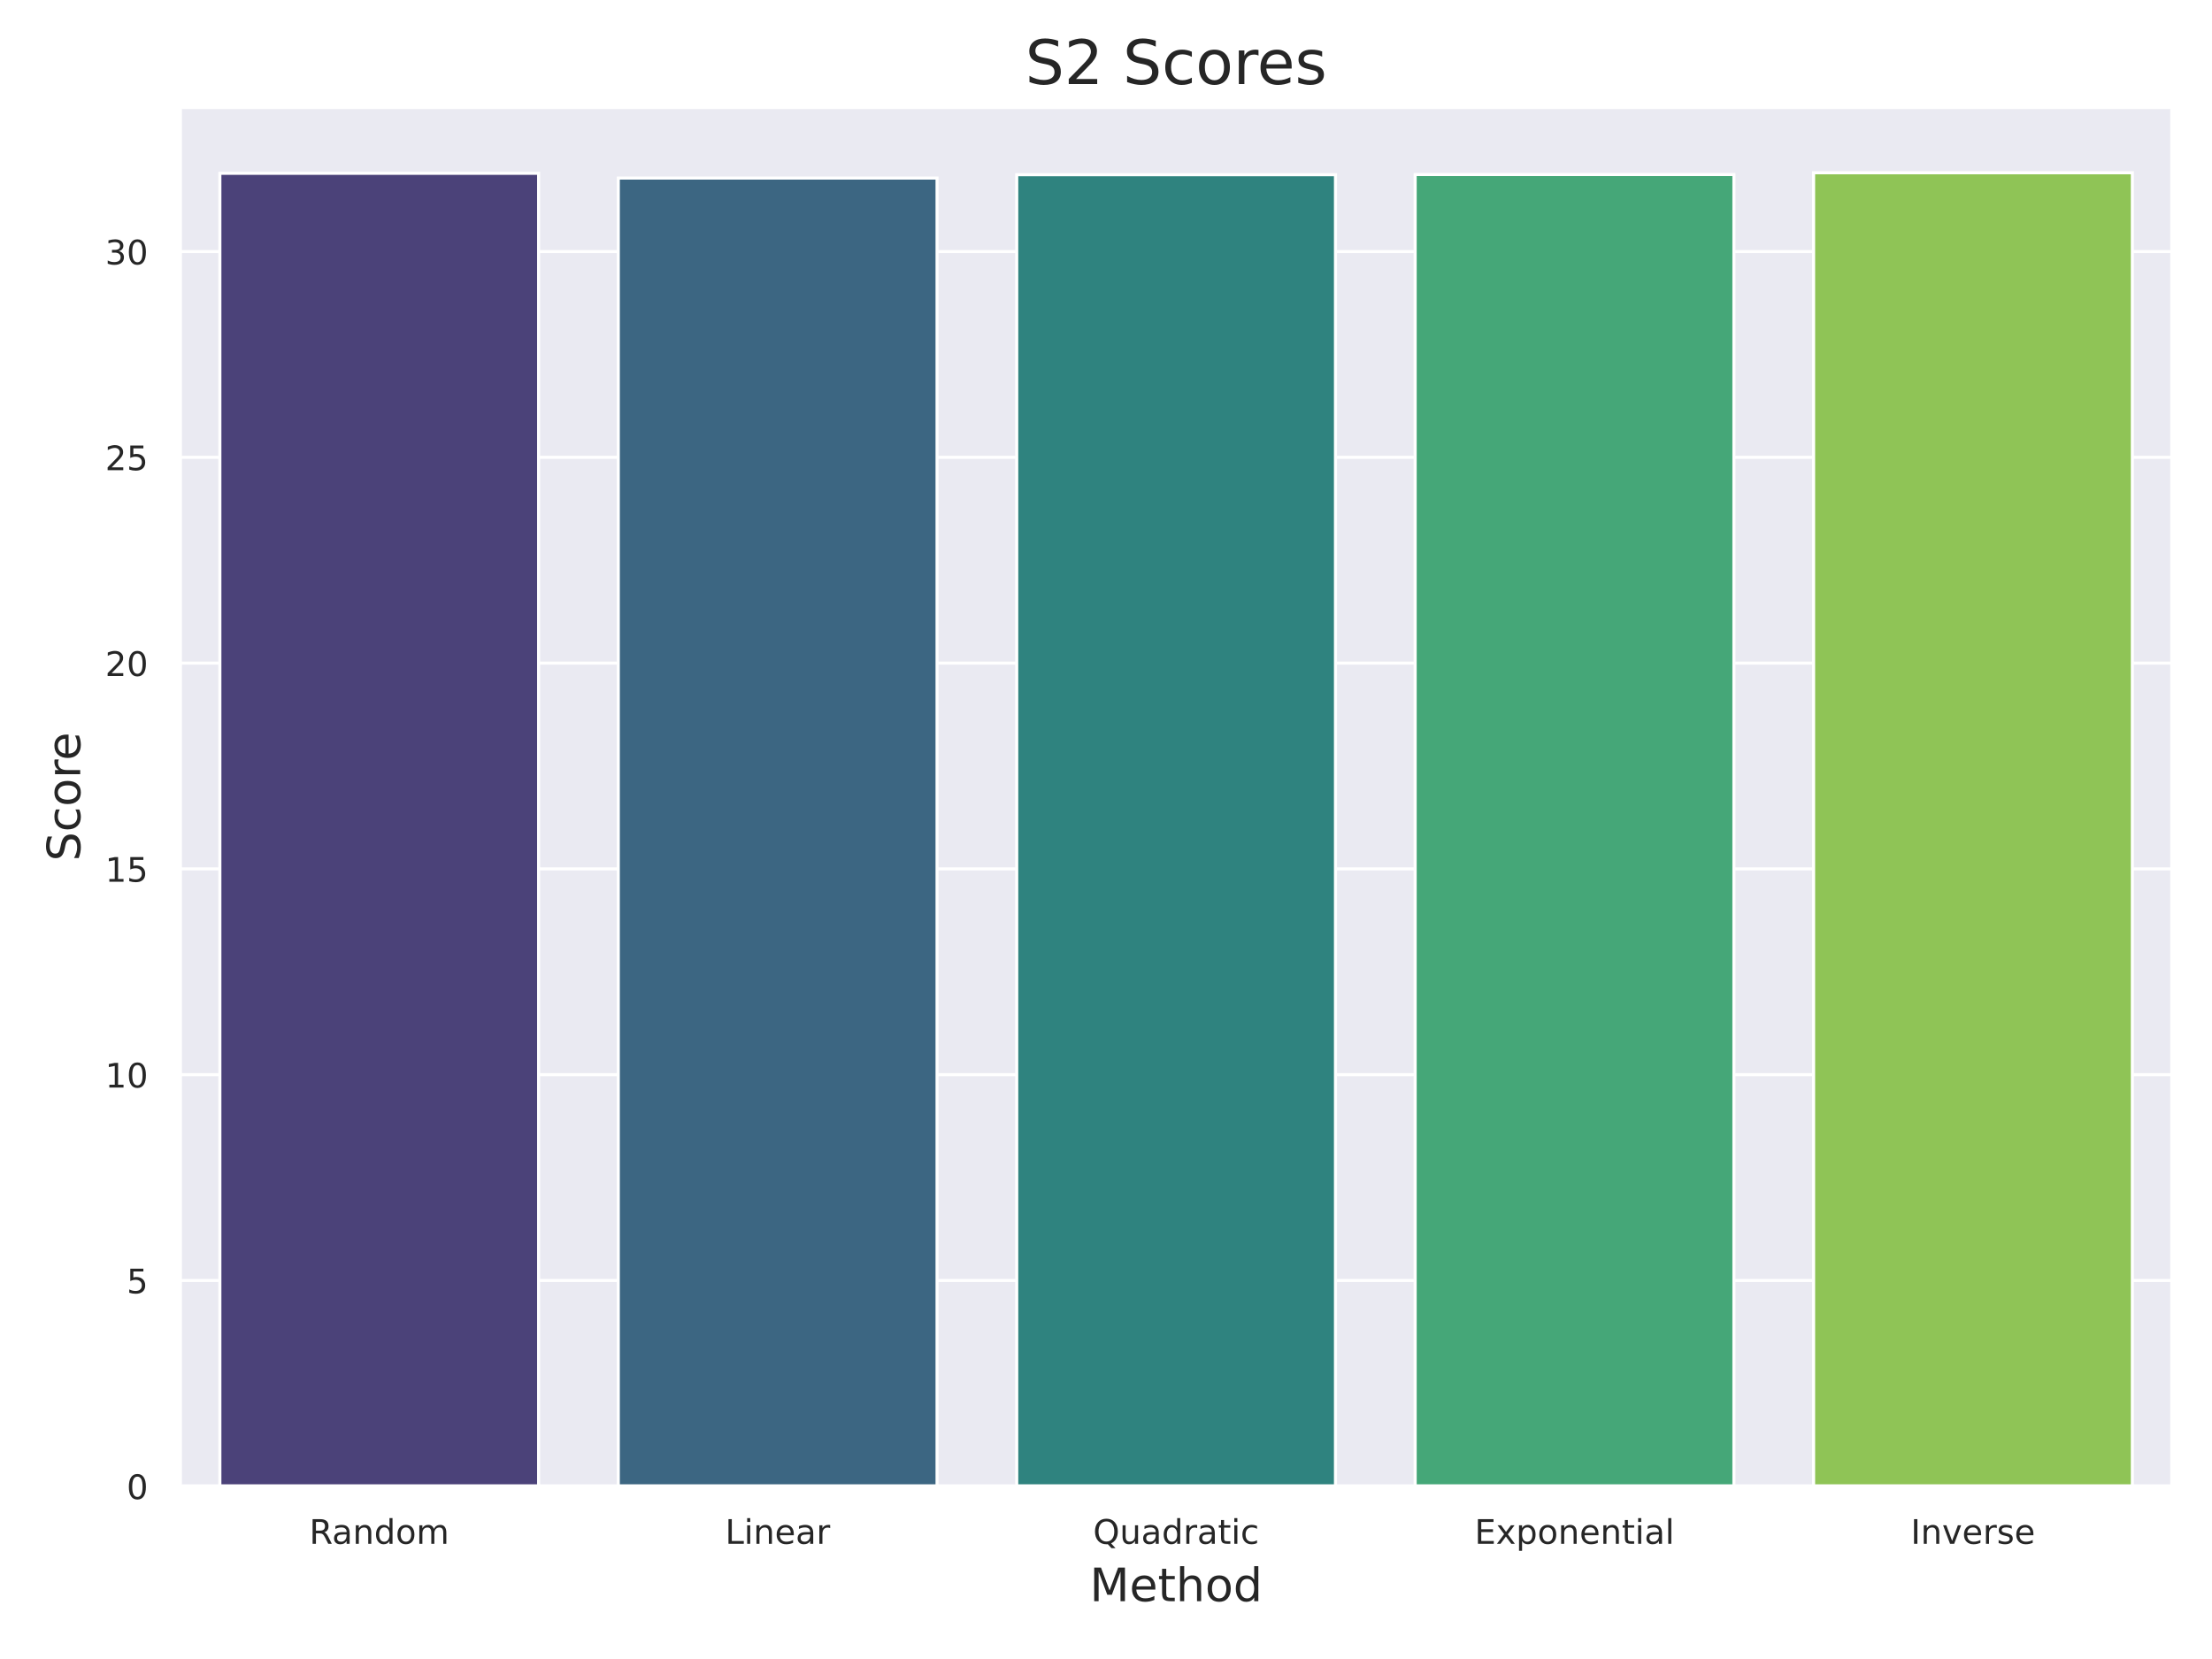
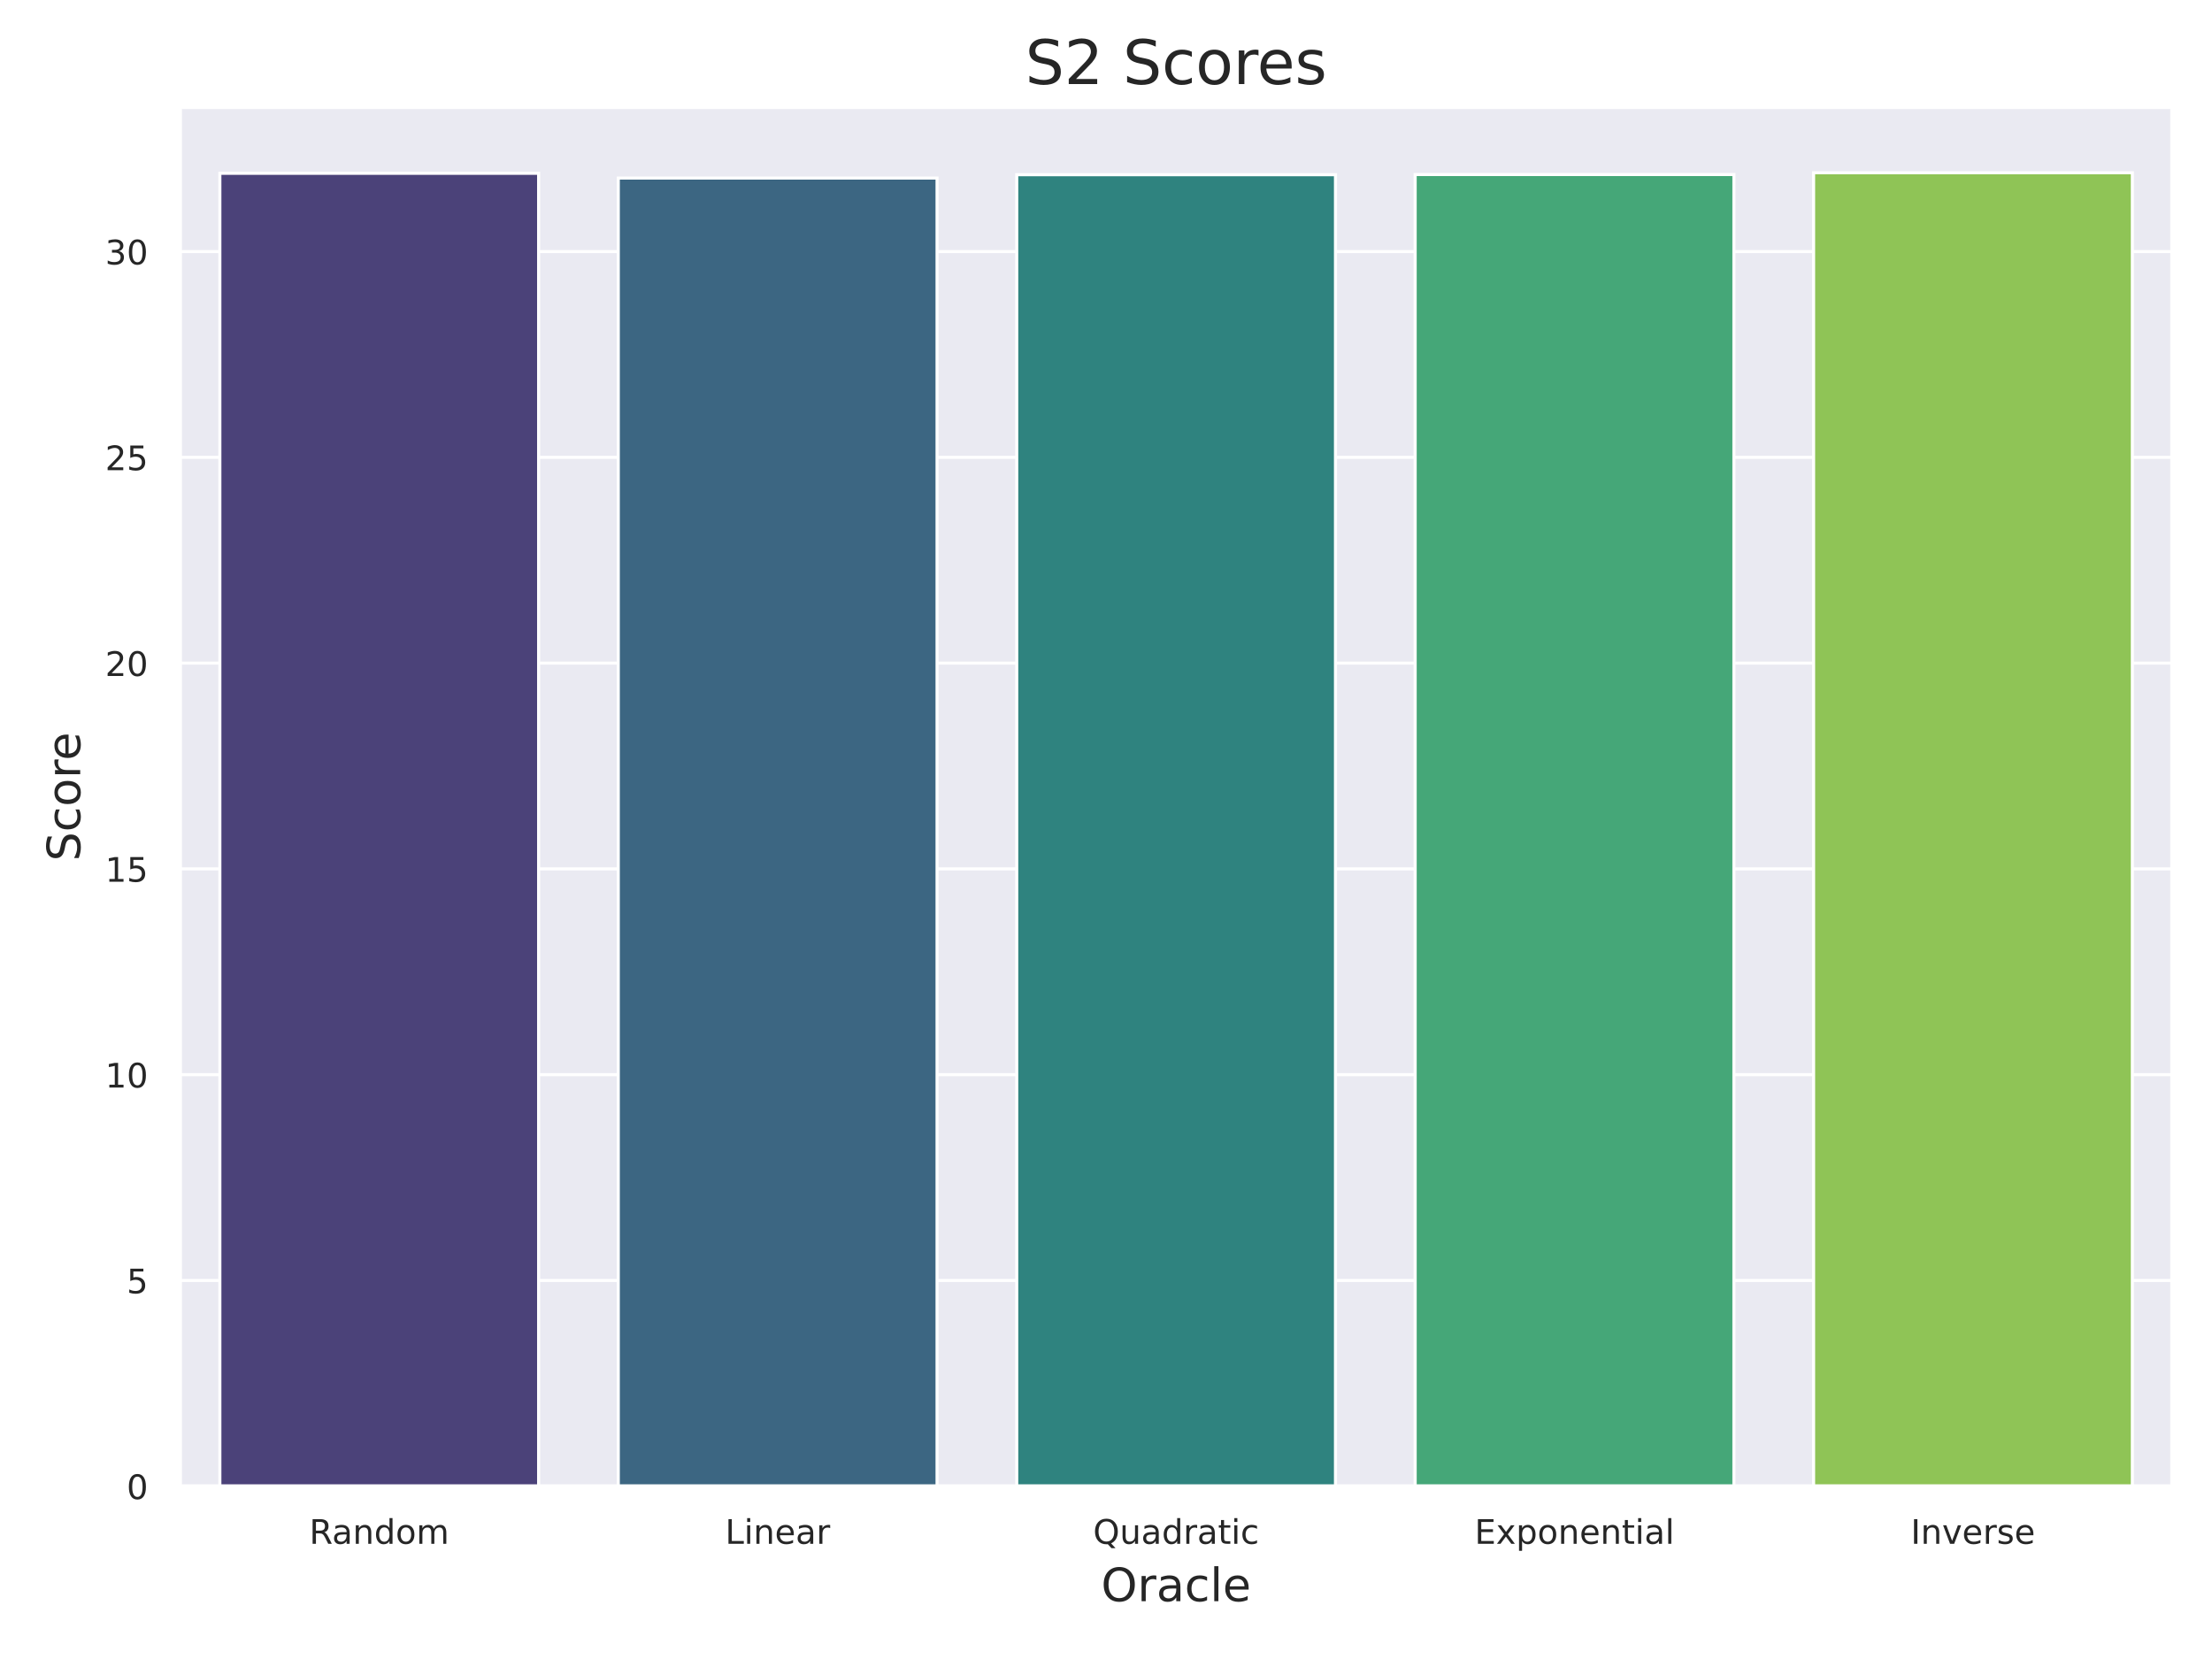
<svg xmlns="http://www.w3.org/2000/svg" xmlns:xlink="http://www.w3.org/1999/xlink" width="576pt" height="432pt" viewBox="0 0 576 432" version="1.1">
  <defs>
    <style type="text/css">*{stroke-linejoin: round; stroke-linecap: butt}</style>
  </defs>
  <g id="figure_1">
    <g id="patch_1">
      <path d="M 0 432  L 576 432  L 576 0  L 0 0  z " style="fill: #ffffff" />
    </g>
    <g id="axes_1">
      <g id="patch_2">
        <path d="M 46.878 387.012  L 565.632 387.012  L 565.632 27.888  L 46.878 27.888  z " style="fill: #eaeaf2" />
      </g>
      <g id="matplotlib.axis_1">
        <g id="xtick_1">
          <g id="text_1">
            <g style="fill: #262626" transform="translate(80.53878 401.9986) scale(0.088 -0.088)">
              <defs>
                <path id="DejaVuSans-52" d="M 2841 2188  Q 3044 2119 3236 1894  Q 3428 1669 3622 1275  L 4263 0  L 3584 0  L 2988 1197  Q 2756 1666 2539 1819  Q 2322 1972 1947 1972  L 1259 1972  L 1259 0  L 628 0  L 628 4666  L 2053 4666  Q 2853 4666 3247 4331  Q 3641 3997 3641 3322  Q 3641 2881 3436 2590  Q 3231 2300 2841 2188  z M 1259 4147  L 1259 2491  L 2053 2491  Q 2509 2491 2742 2702  Q 2975 2913 2975 3322  Q 2975 3731 2742 3939  Q 2509 4147 2053 4147  L 1259 4147  z " transform="scale(0.015625)" />
                <path id="DejaVuSans-61" d="M 2194 1759  Q 1497 1759 1228 1600  Q 959 1441 959 1056  Q 959 750 1161 570  Q 1363 391 1709 391  Q 2188 391 2477 730  Q 2766 1069 2766 1631  L 2766 1759  L 2194 1759  z M 3341 1997  L 3341 0  L 2766 0  L 2766 531  Q 2569 213 2275 61  Q 1981 -91 1556 -91  Q 1019 -91 701 211  Q 384 513 384 1019  Q 384 1609 779 1909  Q 1175 2209 1959 2209  L 2766 2209  L 2766 2266  Q 2766 2663 2505 2880  Q 2244 3097 1772 3097  Q 1472 3097 1187 3025  Q 903 2953 641 2809  L 641 3341  Q 956 3463 1253 3523  Q 1550 3584 1831 3584  Q 2591 3584 2966 3190  Q 3341 2797 3341 1997  z " transform="scale(0.015625)" />
                <path id="DejaVuSans-6e" d="M 3513 2113  L 3513 0  L 2938 0  L 2938 2094  Q 2938 2591 2744 2837  Q 2550 3084 2163 3084  Q 1697 3084 1428 2787  Q 1159 2491 1159 1978  L 1159 0  L 581 0  L 581 3500  L 1159 3500  L 1159 2956  Q 1366 3272 1645 3428  Q 1925 3584 2291 3584  Q 2894 3584 3203 3211  Q 3513 2838 3513 2113  z " transform="scale(0.015625)" />
                <path id="DejaVuSans-64" d="M 2906 2969  L 2906 4863  L 3481 4863  L 3481 0  L 2906 0  L 2906 525  Q 2725 213 2448 61  Q 2172 -91 1784 -91  Q 1150 -91 751 415  Q 353 922 353 1747  Q 353 2572 751 3078  Q 1150 3584 1784 3584  Q 2172 3584 2448 3432  Q 2725 3281 2906 2969  z M 947 1747  Q 947 1113 1208 752  Q 1469 391 1925 391  Q 2381 391 2643 752  Q 2906 1113 2906 1747  Q 2906 2381 2643 2742  Q 2381 3103 1925 3103  Q 1469 3103 1208 2742  Q 947 2381 947 1747  z " transform="scale(0.015625)" />
                <path id="DejaVuSans-6f" d="M 1959 3097  Q 1497 3097 1228 2736  Q 959 2375 959 1747  Q 959 1119 1226 758  Q 1494 397 1959 397  Q 2419 397 2687 759  Q 2956 1122 2956 1747  Q 2956 2369 2687 2733  Q 2419 3097 1959 3097  z M 1959 3584  Q 2709 3584 3137 3096  Q 3566 2609 3566 1747  Q 3566 888 3137 398  Q 2709 -91 1959 -91  Q 1206 -91 779 398  Q 353 888 353 1747  Q 353 2609 779 3096  Q 1206 3584 1959 3584  z " transform="scale(0.015625)" />
                <path id="DejaVuSans-6d" d="M 3328 2828  Q 3544 3216 3844 3400  Q 4144 3584 4550 3584  Q 5097 3584 5394 3201  Q 5691 2819 5691 2113  L 5691 0  L 5113 0  L 5113 2094  Q 5113 2597 4934 2840  Q 4756 3084 4391 3084  Q 3944 3084 3684 2787  Q 3425 2491 3425 1978  L 3425 0  L 2847 0  L 2847 2094  Q 2847 2600 2669 2842  Q 2491 3084 2119 3084  Q 1678 3084 1418 2786  Q 1159 2488 1159 1978  L 1159 0  L 581 0  L 581 3500  L 1159 3500  L 1159 2956  Q 1356 3278 1631 3431  Q 1906 3584 2284 3584  Q 2666 3584 2933 3390  Q 3200 3197 3328 2828  z " transform="scale(0.015625)" />
              </defs>
              <use xlink:href="#DejaVuSans-52" />
              <use xlink:href="#DejaVuSans-61" x="67.232" />
              <use xlink:href="#DejaVuSans-6e" x="128.512" />
              <use xlink:href="#DejaVuSans-64" x="191.891" />
              <use xlink:href="#DejaVuSans-6f" x="255.367" />
              <use xlink:href="#DejaVuSans-6d" x="316.549" />
            </g>
          </g>
        </g>
        <g id="xtick_2">
          <g id="text_2">
            <g style="fill: #262626" transform="translate(188.8291 401.9986) scale(0.088 -0.088)">
              <defs>
                <path id="DejaVuSans-4c" d="M 628 4666  L 1259 4666  L 1259 531  L 3531 531  L 3531 0  L 628 0  L 628 4666  z " transform="scale(0.015625)" />
                <path id="DejaVuSans-69" d="M 603 3500  L 1178 3500  L 1178 0  L 603 0  L 603 3500  z M 603 4863  L 1178 4863  L 1178 4134  L 603 4134  L 603 4863  z " transform="scale(0.015625)" />
                <path id="DejaVuSans-65" d="M 3597 1894  L 3597 1613  L 953 1613  Q 991 1019 1311 708  Q 1631 397 2203 397  Q 2534 397 2845 478  Q 3156 559 3463 722  L 3463 178  Q 3153 47 2828 -22  Q 2503 -91 2169 -91  Q 1331 -91 842 396  Q 353 884 353 1716  Q 353 2575 817 3079  Q 1281 3584 2069 3584  Q 2775 3584 3186 3129  Q 3597 2675 3597 1894  z M 3022 2063  Q 3016 2534 2758 2815  Q 2500 3097 2075 3097  Q 1594 3097 1305 2825  Q 1016 2553 972 2059  L 3022 2063  z " transform="scale(0.015625)" />
                <path id="DejaVuSans-72" d="M 2631 2963  Q 2534 3019 2420 3045  Q 2306 3072 2169 3072  Q 1681 3072 1420 2755  Q 1159 2438 1159 1844  L 1159 0  L 581 0  L 581 3500  L 1159 3500  L 1159 2956  Q 1341 3275 1631 3429  Q 1922 3584 2338 3584  Q 2397 3584 2469 3576  Q 2541 3569 2628 3553  L 2631 2963  z " transform="scale(0.015625)" />
              </defs>
              <use xlink:href="#DejaVuSans-4c" />
              <use xlink:href="#DejaVuSans-69" x="55.713" />
              <use xlink:href="#DejaVuSans-6e" x="83.496" />
              <use xlink:href="#DejaVuSans-65" x="146.875" />
              <use xlink:href="#DejaVuSans-61" x="208.398" />
              <use xlink:href="#DejaVuSans-72" x="269.678" />
            </g>
          </g>
        </g>
        <g id="xtick_3">
          <g id="text_3">
            <g style="fill: #262626" transform="translate(284.6414 401.9986) scale(0.088 -0.088)">
              <defs>
                <path id="DejaVuSans-51" d="M 2522 4238  Q 1834 4238 1429 3725  Q 1025 3213 1025 2328  Q 1025 1447 1429 934  Q 1834 422 2522 422  Q 3209 422 3611 934  Q 4013 1447 4013 2328  Q 4013 3213 3611 3725  Q 3209 4238 2522 4238  z M 3406 84  L 4238 -825  L 3475 -825  L 2784 -78  Q 2681 -84 2626 -87  Q 2572 -91 2522 -91  Q 1538 -91 948 567  Q 359 1225 359 2328  Q 359 3434 948 4092  Q 1538 4750 2522 4750  Q 3503 4750 4090 4092  Q 4678 3434 4678 2328  Q 4678 1516 4351 937  Q 4025 359 3406 84  z " transform="scale(0.015625)" />
                <path id="DejaVuSans-75" d="M 544 1381  L 544 3500  L 1119 3500  L 1119 1403  Q 1119 906 1312 657  Q 1506 409 1894 409  Q 2359 409 2629 706  Q 2900 1003 2900 1516  L 2900 3500  L 3475 3500  L 3475 0  L 2900 0  L 2900 538  Q 2691 219 2414 64  Q 2138 -91 1772 -91  Q 1169 -91 856 284  Q 544 659 544 1381  z M 1991 3584  L 1991 3584  z " transform="scale(0.015625)" />
                <path id="DejaVuSans-74" d="M 1172 4494  L 1172 3500  L 2356 3500  L 2356 3053  L 1172 3053  L 1172 1153  Q 1172 725 1289 603  Q 1406 481 1766 481  L 2356 481  L 2356 0  L 1766 0  Q 1100 0 847 248  Q 594 497 594 1153  L 594 3053  L 172 3053  L 172 3500  L 594 3500  L 594 4494  L 1172 4494  z " transform="scale(0.015625)" />
                <path id="DejaVuSans-63" d="M 3122 3366  L 3122 2828  Q 2878 2963 2633 3030  Q 2388 3097 2138 3097  Q 1578 3097 1268 2742  Q 959 2388 959 1747  Q 959 1106 1268 751  Q 1578 397 2138 397  Q 2388 397 2633 464  Q 2878 531 3122 666  L 3122 134  Q 2881 22 2623 -34  Q 2366 -91 2075 -91  Q 1284 -91 818 406  Q 353 903 353 1747  Q 353 2603 823 3093  Q 1294 3584 2113 3584  Q 2378 3584 2631 3529  Q 2884 3475 3122 3366  z " transform="scale(0.015625)" />
              </defs>
              <use xlink:href="#DejaVuSans-51" />
              <use xlink:href="#DejaVuSans-75" x="78.711" />
              <use xlink:href="#DejaVuSans-61" x="142.09" />
              <use xlink:href="#DejaVuSans-64" x="203.369" />
              <use xlink:href="#DejaVuSans-72" x="266.846" />
              <use xlink:href="#DejaVuSans-61" x="307.959" />
              <use xlink:href="#DejaVuSans-74" x="369.238" />
              <use xlink:href="#DejaVuSans-69" x="408.447" />
              <use xlink:href="#DejaVuSans-63" x="436.23" />
            </g>
          </g>
        </g>
        <g id="xtick_4">
          <g id="text_4">
            <g style="fill: #262626" transform="translate(383.9853 401.9986) scale(0.088 -0.088)">
              <defs>
                <path id="DejaVuSans-45" d="M 628 4666  L 3578 4666  L 3578 4134  L 1259 4134  L 1259 2753  L 3481 2753  L 3481 2222  L 1259 2222  L 1259 531  L 3634 531  L 3634 0  L 628 0  L 628 4666  z " transform="scale(0.015625)" />
                <path id="DejaVuSans-78" d="M 3513 3500  L 2247 1797  L 3578 0  L 2900 0  L 1881 1375  L 863 0  L 184 0  L 1544 1831  L 300 3500  L 978 3500  L 1906 2253  L 2834 3500  L 3513 3500  z " transform="scale(0.015625)" />
                <path id="DejaVuSans-70" d="M 1159 525  L 1159 -1331  L 581 -1331  L 581 3500  L 1159 3500  L 1159 2969  Q 1341 3281 1617 3432  Q 1894 3584 2278 3584  Q 2916 3584 3314 3078  Q 3713 2572 3713 1747  Q 3713 922 3314 415  Q 2916 -91 2278 -91  Q 1894 -91 1617 61  Q 1341 213 1159 525  z M 3116 1747  Q 3116 2381 2855 2742  Q 2594 3103 2138 3103  Q 1681 3103 1420 2742  Q 1159 2381 1159 1747  Q 1159 1113 1420 752  Q 1681 391 2138 391  Q 2594 391 2855 752  Q 3116 1113 3116 1747  z " transform="scale(0.015625)" />
                <path id="DejaVuSans-6c" d="M 603 4863  L 1178 4863  L 1178 0  L 603 0  L 603 4863  z " transform="scale(0.015625)" />
              </defs>
              <use xlink:href="#DejaVuSans-45" />
              <use xlink:href="#DejaVuSans-78" x="63.184" />
              <use xlink:href="#DejaVuSans-70" x="122.363" />
              <use xlink:href="#DejaVuSans-6f" x="185.84" />
              <use xlink:href="#DejaVuSans-6e" x="247.021" />
              <use xlink:href="#DejaVuSans-65" x="310.4" />
              <use xlink:href="#DejaVuSans-6e" x="371.924" />
              <use xlink:href="#DejaVuSans-74" x="435.303" />
              <use xlink:href="#DejaVuSans-69" x="474.512" />
              <use xlink:href="#DejaVuSans-61" x="502.295" />
              <use xlink:href="#DejaVuSans-6c" x="563.574" />
            </g>
          </g>
        </g>
        <g id="xtick_5">
          <g id="text_5">
            <g style="fill: #262626" transform="translate(497.5502 401.9986) scale(0.088 -0.088)">
              <defs>
                <path id="DejaVuSans-49" d="M 628 4666  L 1259 4666  L 1259 0  L 628 0  L 628 4666  z " transform="scale(0.015625)" />
                <path id="DejaVuSans-76" d="M 191 3500  L 800 3500  L 1894 563  L 2988 3500  L 3597 3500  L 2284 0  L 1503 0  L 191 3500  z " transform="scale(0.015625)" />
                <path id="DejaVuSans-73" d="M 2834 3397  L 2834 2853  Q 2591 2978 2328 3040  Q 2066 3103 1784 3103  Q 1356 3103 1142 2972  Q 928 2841 928 2578  Q 928 2378 1081 2264  Q 1234 2150 1697 2047  L 1894 2003  Q 2506 1872 2764 1633  Q 3022 1394 3022 966  Q 3022 478 2636 193  Q 2250 -91 1575 -91  Q 1294 -91 989 -36  Q 684 19 347 128  L 347 722  Q 666 556 975 473  Q 1284 391 1588 391  Q 1994 391 2212 530  Q 2431 669 2431 922  Q 2431 1156 2273 1281  Q 2116 1406 1581 1522  L 1381 1569  Q 847 1681 609 1914  Q 372 2147 372 2553  Q 372 3047 722 3315  Q 1072 3584 1716 3584  Q 2034 3584 2315 3537  Q 2597 3491 2834 3397  z " transform="scale(0.015625)" />
              </defs>
              <use xlink:href="#DejaVuSans-49" />
              <use xlink:href="#DejaVuSans-6e" x="29.492" />
              <use xlink:href="#DejaVuSans-76" x="92.871" />
              <use xlink:href="#DejaVuSans-65" x="152.051" />
              <use xlink:href="#DejaVuSans-72" x="213.574" />
              <use xlink:href="#DejaVuSans-73" x="254.688" />
              <use xlink:href="#DejaVuSans-65" x="306.787" />
            </g>
          </g>
        </g>
        <g id="text_6">
-           <g style="fill: #262626" transform="translate(283.7513 416.9469) scale(0.12 -0.12)">
+           <g style="fill: #262626" transform="translate(286.7306 416.9469) scale(0.12 -0.12)">
            <defs>
-               <path id="DejaVuSans-4d" d="M 628 4666  L 1569 4666  L 2759 1491  L 3956 4666  L 4897 4666  L 4897 0  L 4281 0  L 4281 4097  L 3078 897  L 2444 897  L 1241 4097  L 1241 0  L 628 0  L 628 4666  z " transform="scale(0.015625)" />
-               <path id="DejaVuSans-68" d="M 3513 2113  L 3513 0  L 2938 0  L 2938 2094  Q 2938 2591 2744 2837  Q 2550 3084 2163 3084  Q 1697 3084 1428 2787  Q 1159 2491 1159 1978  L 1159 0  L 581 0  L 581 4863  L 1159 4863  L 1159 2956  Q 1366 3272 1645 3428  Q 1925 3584 2291 3584  Q 2894 3584 3203 3211  Q 3513 2838 3513 2113  z " transform="scale(0.015625)" />
+               <path id="DejaVuSans-4f" d="M 2522 4238  Q 1834 4238 1429 3725  Q 1025 3213 1025 2328  Q 1025 1447 1429 934  Q 1834 422 2522 422  Q 3209 422 3611 934  Q 4013 1447 4013 2328  Q 4013 3213 3611 3725  Q 3209 4238 2522 4238  z M 2522 4750  Q 3503 4750 4090 4092  Q 4678 3434 4678 2328  Q 4678 1225 4090 567  Q 3503 -91 2522 -91  Q 1538 -91 948 565  Q 359 1222 359 2328  Q 359 3434 948 4092  Q 1538 4750 2522 4750  z " transform="scale(0.015625)" />
            </defs>
-             <use xlink:href="#DejaVuSans-4d" />
-             <use xlink:href="#DejaVuSans-65" x="86.279" />
-             <use xlink:href="#DejaVuSans-74" x="147.803" />
-             <use xlink:href="#DejaVuSans-68" x="187.012" />
-             <use xlink:href="#DejaVuSans-6f" x="250.391" />
-             <use xlink:href="#DejaVuSans-64" x="311.572" />
+             <use xlink:href="#DejaVuSans-4f" />
+             <use xlink:href="#DejaVuSans-72" x="78.711" />
+             <use xlink:href="#DejaVuSans-61" x="119.824" />
+             <use xlink:href="#DejaVuSans-63" x="181.104" />
+             <use xlink:href="#DejaVuSans-6c" x="236.084" />
+             <use xlink:href="#DejaVuSans-65" x="263.867" />
          </g>
        </g>
      </g>
      <g id="matplotlib.axis_2">
        <g id="ytick_1">
          <g id="line2d_1">
-             <path d="M 46.878 387.012  L 565.632 387.012  " clip-path="url(#pe1d5a351ef)" style="fill: none; stroke: #ffffff; stroke-width: 0.8; stroke-linecap: round" />
+             <path d="M 46.878 387.012  L 565.632 387.012  " clip-path="url(#p8d1500c11a)" style="fill: none; stroke: #ffffff; stroke-width: 0.8; stroke-linecap: round" />
          </g>
          <g id="text_7">
            <g style="fill: #262626" transform="translate(32.979 390.3553) scale(0.088 -0.088)">
              <defs>
                <path id="DejaVuSans-30" d="M 2034 4250  Q 1547 4250 1301 3770  Q 1056 3291 1056 2328  Q 1056 1369 1301 889  Q 1547 409 2034 409  Q 2525 409 2770 889  Q 3016 1369 3016 2328  Q 3016 3291 2770 3770  Q 2525 4250 2034 4250  z M 2034 4750  Q 2819 4750 3233 4129  Q 3647 3509 3647 2328  Q 3647 1150 3233 529  Q 2819 -91 2034 -91  Q 1250 -91 836 529  Q 422 1150 422 2328  Q 422 3509 836 4129  Q 1250 4750 2034 4750  z " transform="scale(0.015625)" />
              </defs>
              <use xlink:href="#DejaVuSans-30" />
            </g>
          </g>
        </g>
        <g id="ytick_2">
          <g id="line2d_2">
-             <path d="M 46.878 333.428  L 565.632 333.428  " clip-path="url(#pe1d5a351ef)" style="fill: none; stroke: #ffffff; stroke-width: 0.8; stroke-linecap: round" />
+             <path d="M 46.878 333.428  L 565.632 333.428  " clip-path="url(#p8d1500c11a)" style="fill: none; stroke: #ffffff; stroke-width: 0.8; stroke-linecap: round" />
          </g>
          <g id="text_8">
            <g style="fill: #262626" transform="translate(32.979 336.7712) scale(0.088 -0.088)">
              <defs>
                <path id="DejaVuSans-35" d="M 691 4666  L 3169 4666  L 3169 4134  L 1269 4134  L 1269 2991  Q 1406 3038 1543 3061  Q 1681 3084 1819 3084  Q 2600 3084 3056 2656  Q 3513 2228 3513 1497  Q 3513 744 3044 326  Q 2575 -91 1722 -91  Q 1428 -91 1123 -41  Q 819 9 494 109  L 494 744  Q 775 591 1075 516  Q 1375 441 1709 441  Q 2250 441 2565 725  Q 2881 1009 2881 1497  Q 2881 1984 2565 2268  Q 2250 2553 1709 2553  Q 1456 2553 1204 2497  Q 953 2441 691 2322  L 691 4666  z " transform="scale(0.015625)" />
              </defs>
              <use xlink:href="#DejaVuSans-35" />
            </g>
          </g>
        </g>
        <g id="ytick_3">
          <g id="line2d_3">
-             <path d="M 46.878 279.844  L 565.632 279.844  " clip-path="url(#pe1d5a351ef)" style="fill: none; stroke: #ffffff; stroke-width: 0.8; stroke-linecap: round" />
+             <path d="M 46.878 279.844  L 565.632 279.844  " clip-path="url(#p8d1500c11a)" style="fill: none; stroke: #ffffff; stroke-width: 0.8; stroke-linecap: round" />
          </g>
          <g id="text_9">
            <g style="fill: #262626" transform="translate(27.38 283.187) scale(0.088 -0.088)">
              <defs>
                <path id="DejaVuSans-31" d="M 794 531  L 1825 531  L 1825 4091  L 703 3866  L 703 4441  L 1819 4666  L 2450 4666  L 2450 531  L 3481 531  L 3481 0  L 794 0  L 794 531  z " transform="scale(0.015625)" />
              </defs>
              <use xlink:href="#DejaVuSans-31" />
              <use xlink:href="#DejaVuSans-30" x="63.623" />
            </g>
          </g>
        </g>
        <g id="ytick_4">
          <g id="line2d_4">
-             <path d="M 46.878 226.26  L 565.632 226.26  " clip-path="url(#pe1d5a351ef)" style="fill: none; stroke: #ffffff; stroke-width: 0.8; stroke-linecap: round" />
+             <path d="M 46.878 226.26  L 565.632 226.26  " clip-path="url(#p8d1500c11a)" style="fill: none; stroke: #ffffff; stroke-width: 0.8; stroke-linecap: round" />
          </g>
          <g id="text_10">
            <g style="fill: #262626" transform="translate(27.38 229.6029) scale(0.088 -0.088)">
              <use xlink:href="#DejaVuSans-31" />
              <use xlink:href="#DejaVuSans-35" x="63.623" />
            </g>
          </g>
        </g>
        <g id="ytick_5">
          <g id="line2d_5">
-             <path d="M 46.878 172.675  L 565.632 172.675  " clip-path="url(#pe1d5a351ef)" style="fill: none; stroke: #ffffff; stroke-width: 0.8; stroke-linecap: round" />
+             <path d="M 46.878 172.675  L 565.632 172.675  " clip-path="url(#p8d1500c11a)" style="fill: none; stroke: #ffffff; stroke-width: 0.8; stroke-linecap: round" />
          </g>
          <g id="text_11">
            <g style="fill: #262626" transform="translate(27.38 176.0188) scale(0.088 -0.088)">
              <defs>
                <path id="DejaVuSans-32" d="M 1228 531  L 3431 531  L 3431 0  L 469 0  L 469 531  Q 828 903 1448 1529  Q 2069 2156 2228 2338  Q 2531 2678 2651 2914  Q 2772 3150 2772 3378  Q 2772 3750 2511 3984  Q 2250 4219 1831 4219  Q 1534 4219 1204 4116  Q 875 4013 500 3803  L 500 4441  Q 881 4594 1212 4672  Q 1544 4750 1819 4750  Q 2544 4750 2975 4387  Q 3406 4025 3406 3419  Q 3406 3131 3298 2873  Q 3191 2616 2906 2266  Q 2828 2175 2409 1742  Q 1991 1309 1228 531  z " transform="scale(0.015625)" />
              </defs>
              <use xlink:href="#DejaVuSans-32" />
              <use xlink:href="#DejaVuSans-30" x="63.623" />
            </g>
          </g>
        </g>
        <g id="ytick_6">
          <g id="line2d_6">
-             <path d="M 46.878 119.091  L 565.632 119.091  " clip-path="url(#pe1d5a351ef)" style="fill: none; stroke: #ffffff; stroke-width: 0.8; stroke-linecap: round" />
+             <path d="M 46.878 119.091  L 565.632 119.091  " clip-path="url(#p8d1500c11a)" style="fill: none; stroke: #ffffff; stroke-width: 0.8; stroke-linecap: round" />
          </g>
          <g id="text_12">
            <g style="fill: #262626" transform="translate(27.38 122.4346) scale(0.088 -0.088)">
              <use xlink:href="#DejaVuSans-32" />
              <use xlink:href="#DejaVuSans-35" x="63.623" />
            </g>
          </g>
        </g>
        <g id="ytick_7">
          <g id="line2d_7">
-             <path d="M 46.878 65.507  L 565.632 65.507  " clip-path="url(#pe1d5a351ef)" style="fill: none; stroke: #ffffff; stroke-width: 0.8; stroke-linecap: round" />
+             <path d="M 46.878 65.507  L 565.632 65.507  " clip-path="url(#p8d1500c11a)" style="fill: none; stroke: #ffffff; stroke-width: 0.8; stroke-linecap: round" />
          </g>
          <g id="text_13">
            <g style="fill: #262626" transform="translate(27.38 68.8505) scale(0.088 -0.088)">
              <defs>
                <path id="DejaVuSans-33" d="M 2597 2516  Q 3050 2419 3304 2112  Q 3559 1806 3559 1356  Q 3559 666 3084 287  Q 2609 -91 1734 -91  Q 1441 -91 1130 -33  Q 819 25 488 141  L 488 750  Q 750 597 1062 519  Q 1375 441 1716 441  Q 2309 441 2620 675  Q 2931 909 2931 1356  Q 2931 1769 2642 2001  Q 2353 2234 1838 2234  L 1294 2234  L 1294 2753  L 1863 2753  Q 2328 2753 2575 2939  Q 2822 3125 2822 3475  Q 2822 3834 2567 4026  Q 2313 4219 1838 4219  Q 1578 4219 1281 4162  Q 984 4106 628 3988  L 628 4550  Q 988 4650 1302 4700  Q 1616 4750 1894 4750  Q 2613 4750 3031 4423  Q 3450 4097 3450 3541  Q 3450 3153 3228 2886  Q 3006 2619 2597 2516  z " transform="scale(0.015625)" />
              </defs>
              <use xlink:href="#DejaVuSans-33" />
              <use xlink:href="#DejaVuSans-30" x="63.623" />
            </g>
          </g>
        </g>
        <g id="text_14">
          <g style="fill: #262626" transform="translate(20.88437 224.2528) rotate(-90) scale(0.12 -0.12)">
            <defs>
              <path id="DejaVuSans-53" d="M 3425 4513  L 3425 3897  Q 3066 4069 2747 4153  Q 2428 4238 2131 4238  Q 1616 4238 1336 4038  Q 1056 3838 1056 3469  Q 1056 3159 1242 3001  Q 1428 2844 1947 2747  L 2328 2669  Q 3034 2534 3370 2195  Q 3706 1856 3706 1288  Q 3706 609 3251 259  Q 2797 -91 1919 -91  Q 1588 -91 1214 -16  Q 841 59 441 206  L 441 856  Q 825 641 1194 531  Q 1563 422 1919 422  Q 2459 422 2753 634  Q 3047 847 3047 1241  Q 3047 1584 2836 1778  Q 2625 1972 2144 2069  L 1759 2144  Q 1053 2284 737 2584  Q 422 2884 422 3419  Q 422 4038 858 4394  Q 1294 4750 2059 4750  Q 2388 4750 2728 4690  Q 3069 4631 3425 4513  z " transform="scale(0.015625)" />
            </defs>
            <use xlink:href="#DejaVuSans-53" />
            <use xlink:href="#DejaVuSans-63" x="63.477" />
            <use xlink:href="#DejaVuSans-6f" x="118.457" />
            <use xlink:href="#DejaVuSans-72" x="179.639" />
            <use xlink:href="#DejaVuSans-65" x="218.502" />
          </g>
        </g>
      </g>
      <g id="patch_3">
-         <path d="M 57.253 387.012  L 140.254 387.012  L 140.254 45.134  L 57.253 45.134  z " clip-path="url(#pe1d5a351ef)" style="fill: #4b4279; stroke: #ffffff; stroke-width: 0.8; stroke-linejoin: miter" />
+         <path d="M 57.253 387.012  L 140.254 387.012  L 140.254 45.134  L 57.253 45.134  z " clip-path="url(#p8d1500c11a)" style="fill: #4b4279; stroke: #ffffff; stroke-width: 0.8; stroke-linejoin: miter" />
      </g>
      <g id="patch_4">
-         <path d="M 161.004 387.012  L 244.005 387.012  L 244.005 46.364  L 161.004 46.364  z " clip-path="url(#pe1d5a351ef)" style="fill: #3c6682; stroke: #ffffff; stroke-width: 0.8; stroke-linejoin: miter" />
+         <path d="M 161.004 387.012  L 244.005 387.012  L 244.005 46.364  L 161.004 46.364  z " clip-path="url(#p8d1500c11a)" style="fill: #3c6682; stroke: #ffffff; stroke-width: 0.8; stroke-linejoin: miter" />
      </g>
      <g id="patch_5">
-         <path d="M 264.755 387.012  L 347.755 387.012  L 347.755 45.489  L 264.755 45.489  z " clip-path="url(#pe1d5a351ef)" style="fill: #2f837f; stroke: #ffffff; stroke-width: 0.8; stroke-linejoin: miter" />
+         <path d="M 264.755 387.012  L 347.755 387.012  L 347.755 45.489  L 264.755 45.489  z " clip-path="url(#p8d1500c11a)" style="fill: #2f837f; stroke: #ffffff; stroke-width: 0.8; stroke-linejoin: miter" />
      </g>
      <g id="patch_6">
-         <path d="M 368.505 387.012  L 451.506 387.012  L 451.506 45.444  L 368.505 45.444  z " clip-path="url(#pe1d5a351ef)" style="fill: #45a778; stroke: #ffffff; stroke-width: 0.8; stroke-linejoin: miter" />
+         <path d="M 368.505 387.012  L 451.506 387.012  L 451.506 45.444  L 368.505 45.444  z " clip-path="url(#p8d1500c11a)" style="fill: #45a778; stroke: #ffffff; stroke-width: 0.8; stroke-linejoin: miter" />
      </g>
      <g id="patch_7">
-         <path d="M 472.256 387.012  L 555.257 387.012  L 555.257 44.989  L 472.256 44.989  z " clip-path="url(#pe1d5a351ef)" style="fill: #8fc456; stroke: #ffffff; stroke-width: 0.8; stroke-linejoin: miter" />
+         <path d="M 472.256 387.012  L 555.257 387.012  L 555.257 44.989  L 472.256 44.989  z " clip-path="url(#p8d1500c11a)" style="fill: #8fc456; stroke: #ffffff; stroke-width: 0.8; stroke-linejoin: miter" />
      </g>
      <g id="line2d_8">
-         <path clip-path="url(#pe1d5a351ef)" style="fill: none; stroke: #424242; stroke-width: 1.8; stroke-linecap: round" />
+         <path clip-path="url(#p8d1500c11a)" style="fill: none; stroke: #424242; stroke-width: 1.8; stroke-linecap: round" />
      </g>
      <g id="line2d_9">
-         <path clip-path="url(#pe1d5a351ef)" style="fill: none; stroke: #424242; stroke-width: 1.8; stroke-linecap: round" />
+         <path clip-path="url(#p8d1500c11a)" style="fill: none; stroke: #424242; stroke-width: 1.8; stroke-linecap: round" />
      </g>
      <g id="line2d_10">
-         <path clip-path="url(#pe1d5a351ef)" style="fill: none; stroke: #424242; stroke-width: 1.8; stroke-linecap: round" />
+         <path clip-path="url(#p8d1500c11a)" style="fill: none; stroke: #424242; stroke-width: 1.8; stroke-linecap: round" />
      </g>
      <g id="line2d_11">
-         <path clip-path="url(#pe1d5a351ef)" style="fill: none; stroke: #424242; stroke-width: 1.8; stroke-linecap: round" />
+         <path clip-path="url(#p8d1500c11a)" style="fill: none; stroke: #424242; stroke-width: 1.8; stroke-linecap: round" />
      </g>
      <g id="line2d_12">
-         <path clip-path="url(#pe1d5a351ef)" style="fill: none; stroke: #424242; stroke-width: 1.8; stroke-linecap: round" />
+         <path clip-path="url(#p8d1500c11a)" style="fill: none; stroke: #424242; stroke-width: 1.8; stroke-linecap: round" />
      </g>
      <g id="patch_8">
        <path d="M 46.878 387.012  L 46.878 27.888  " style="fill: none; stroke: #ffffff; stroke-linejoin: miter; stroke-linecap: square" />
      </g>
      <g id="patch_9">
        <path d="M 565.632 387.012  L 565.632 27.888  " style="fill: none; stroke: #ffffff; stroke-linejoin: miter; stroke-linecap: square" />
      </g>
      <g id="patch_10">
        <path d="M 46.878 387.012  L 565.632 387.012  " style="fill: none; stroke: #ffffff; stroke-linejoin: miter; stroke-linecap: square" />
      </g>
      <g id="patch_11">
        <path d="M 46.878 27.888  L 565.632 27.888  " style="fill: none; stroke: #ffffff; stroke-linejoin: miter; stroke-linecap: square" />
      </g>
      <g id="text_15">
        <g style="fill: #262626" transform="translate(266.9725 21.888) scale(0.16 -0.16)">
          <defs>
            <path id="DejaVuSans-20" transform="scale(0.015625)" />
          </defs>
          <use xlink:href="#DejaVuSans-53" />
          <use xlink:href="#DejaVuSans-32" x="63.477" />
          <use xlink:href="#DejaVuSans-20" x="127.1" />
          <use xlink:href="#DejaVuSans-53" x="158.887" />
          <use xlink:href="#DejaVuSans-63" x="222.363" />
          <use xlink:href="#DejaVuSans-6f" x="277.344" />
          <use xlink:href="#DejaVuSans-72" x="338.525" />
          <use xlink:href="#DejaVuSans-65" x="377.389" />
          <use xlink:href="#DejaVuSans-73" x="438.912" />
        </g>
      </g>
    </g>
  </g>
  <defs>
-     <clipPath id="pe1d5a351ef">
+     <clipPath id="p8d1500c11a">
      <rect x="46.878" y="27.888" width="518.754" height="359.124" />
    </clipPath>
  </defs>
</svg>
